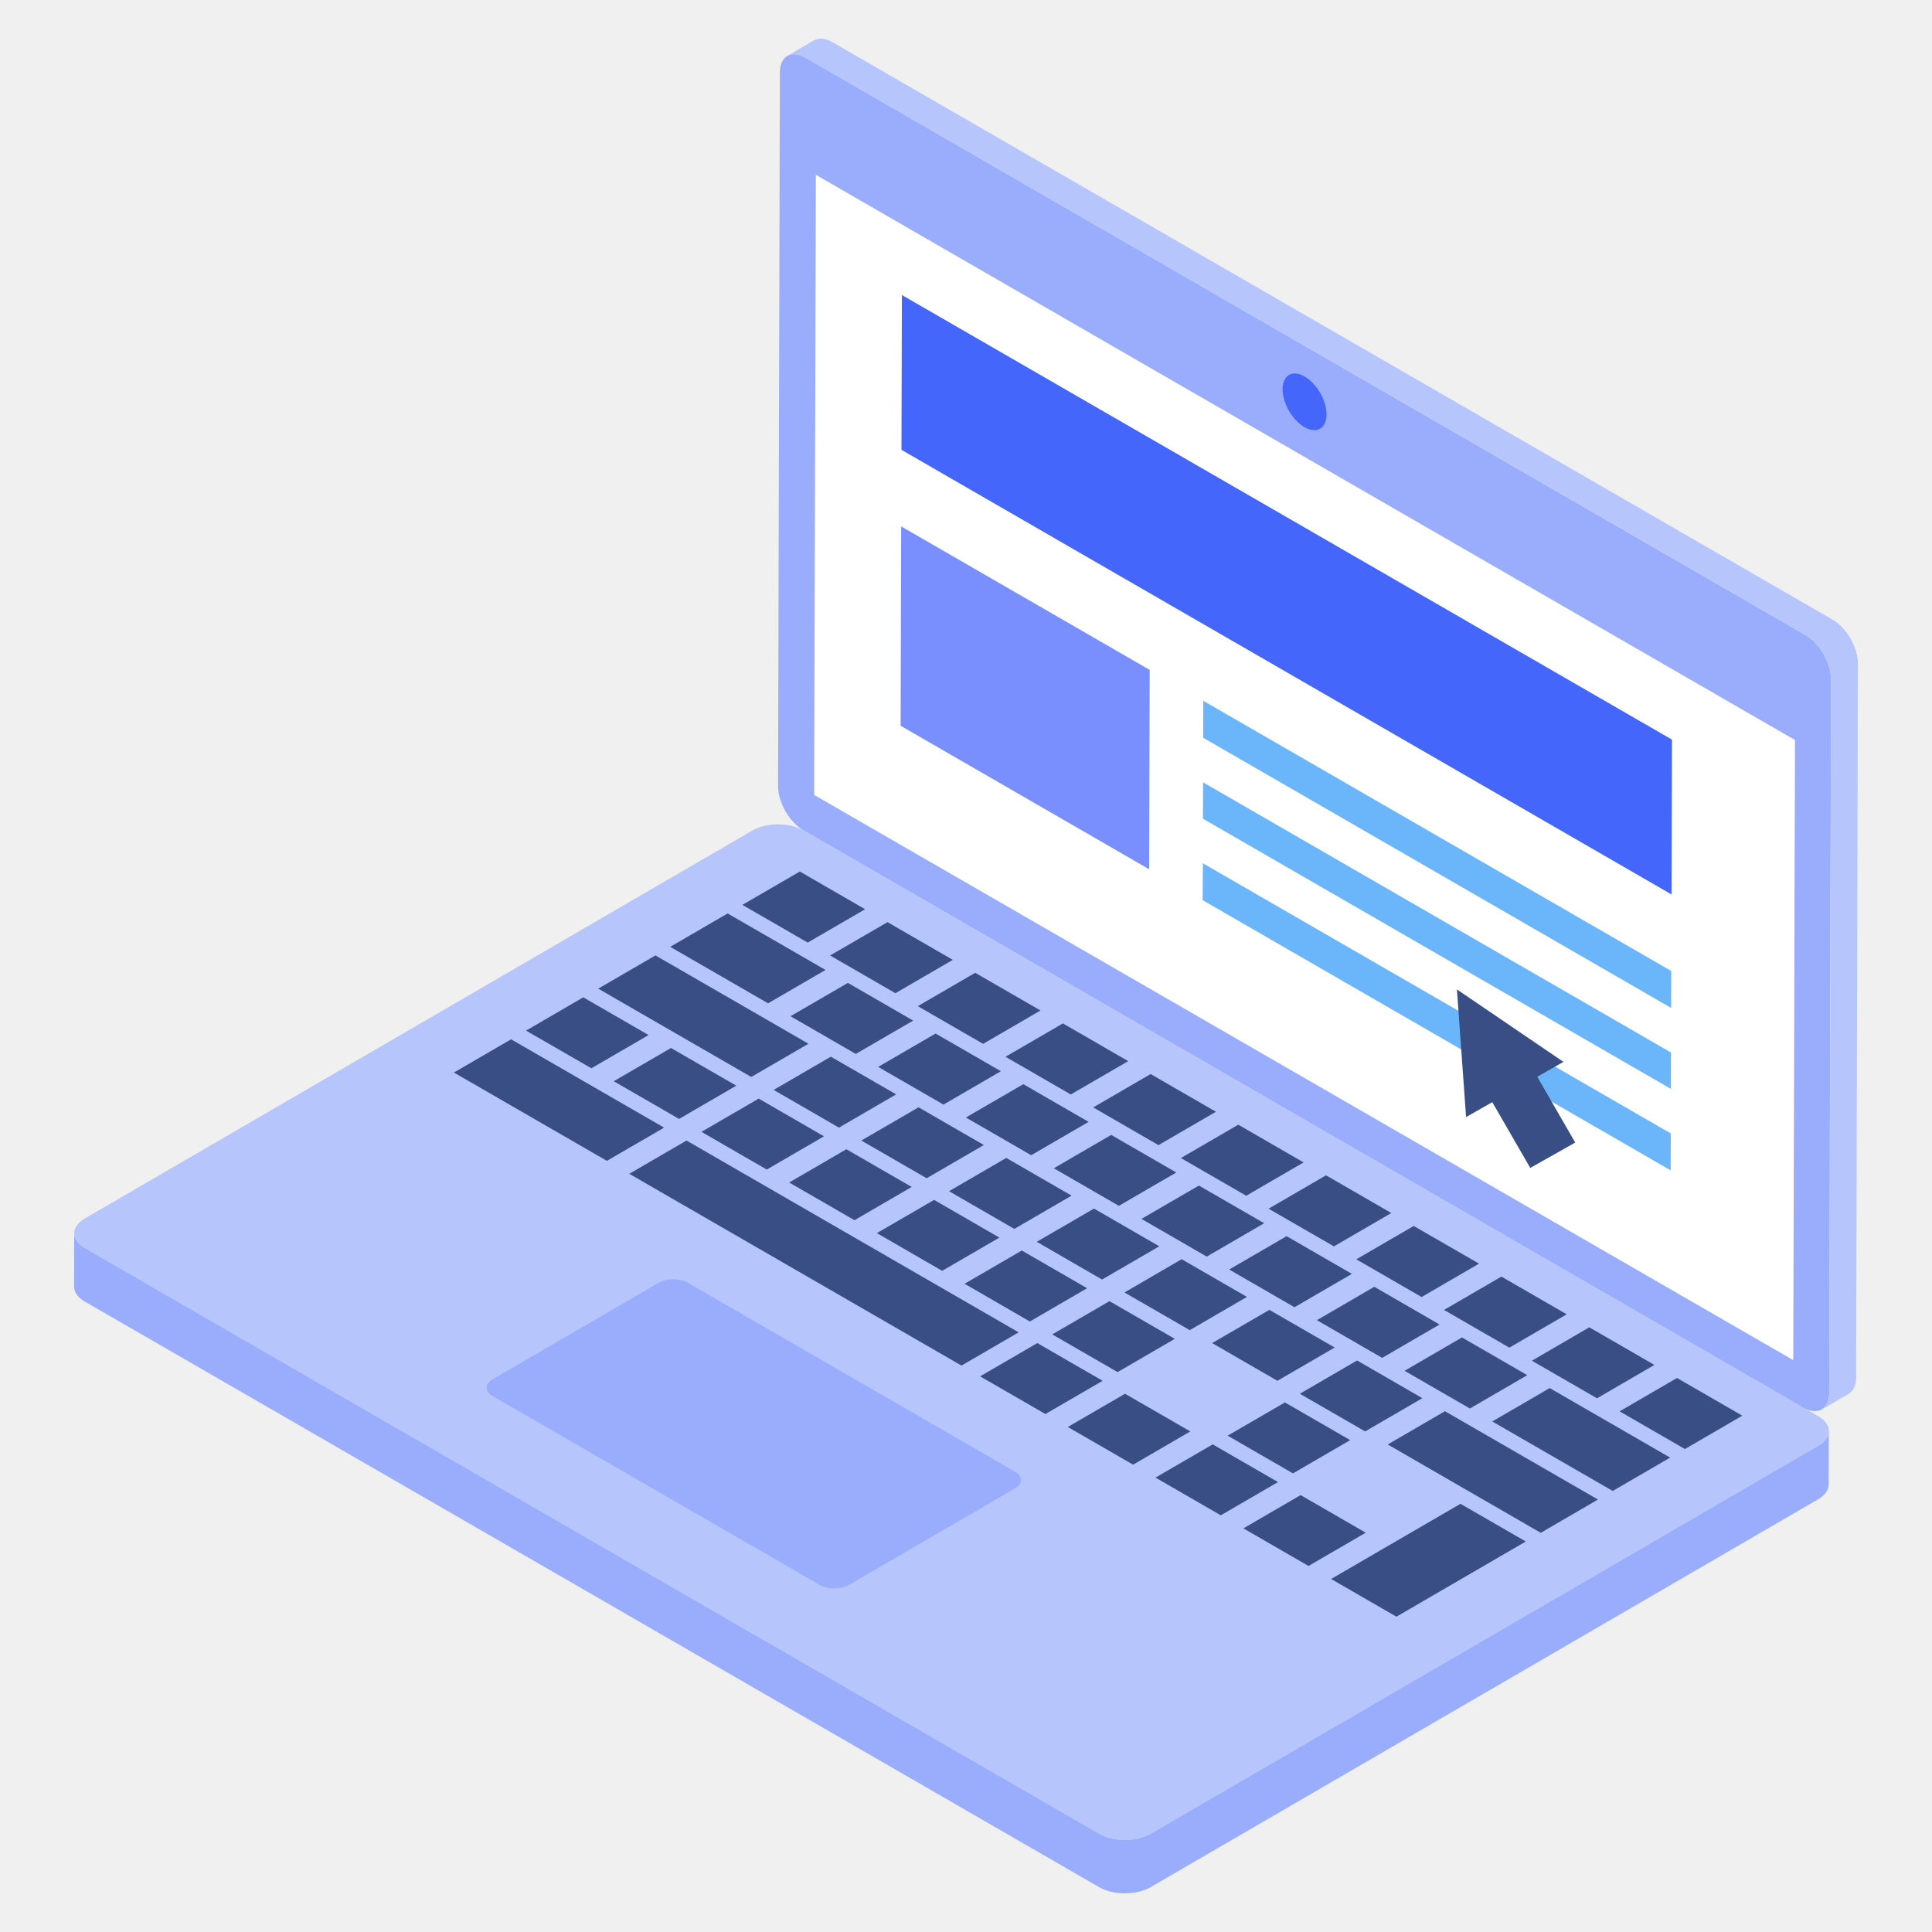
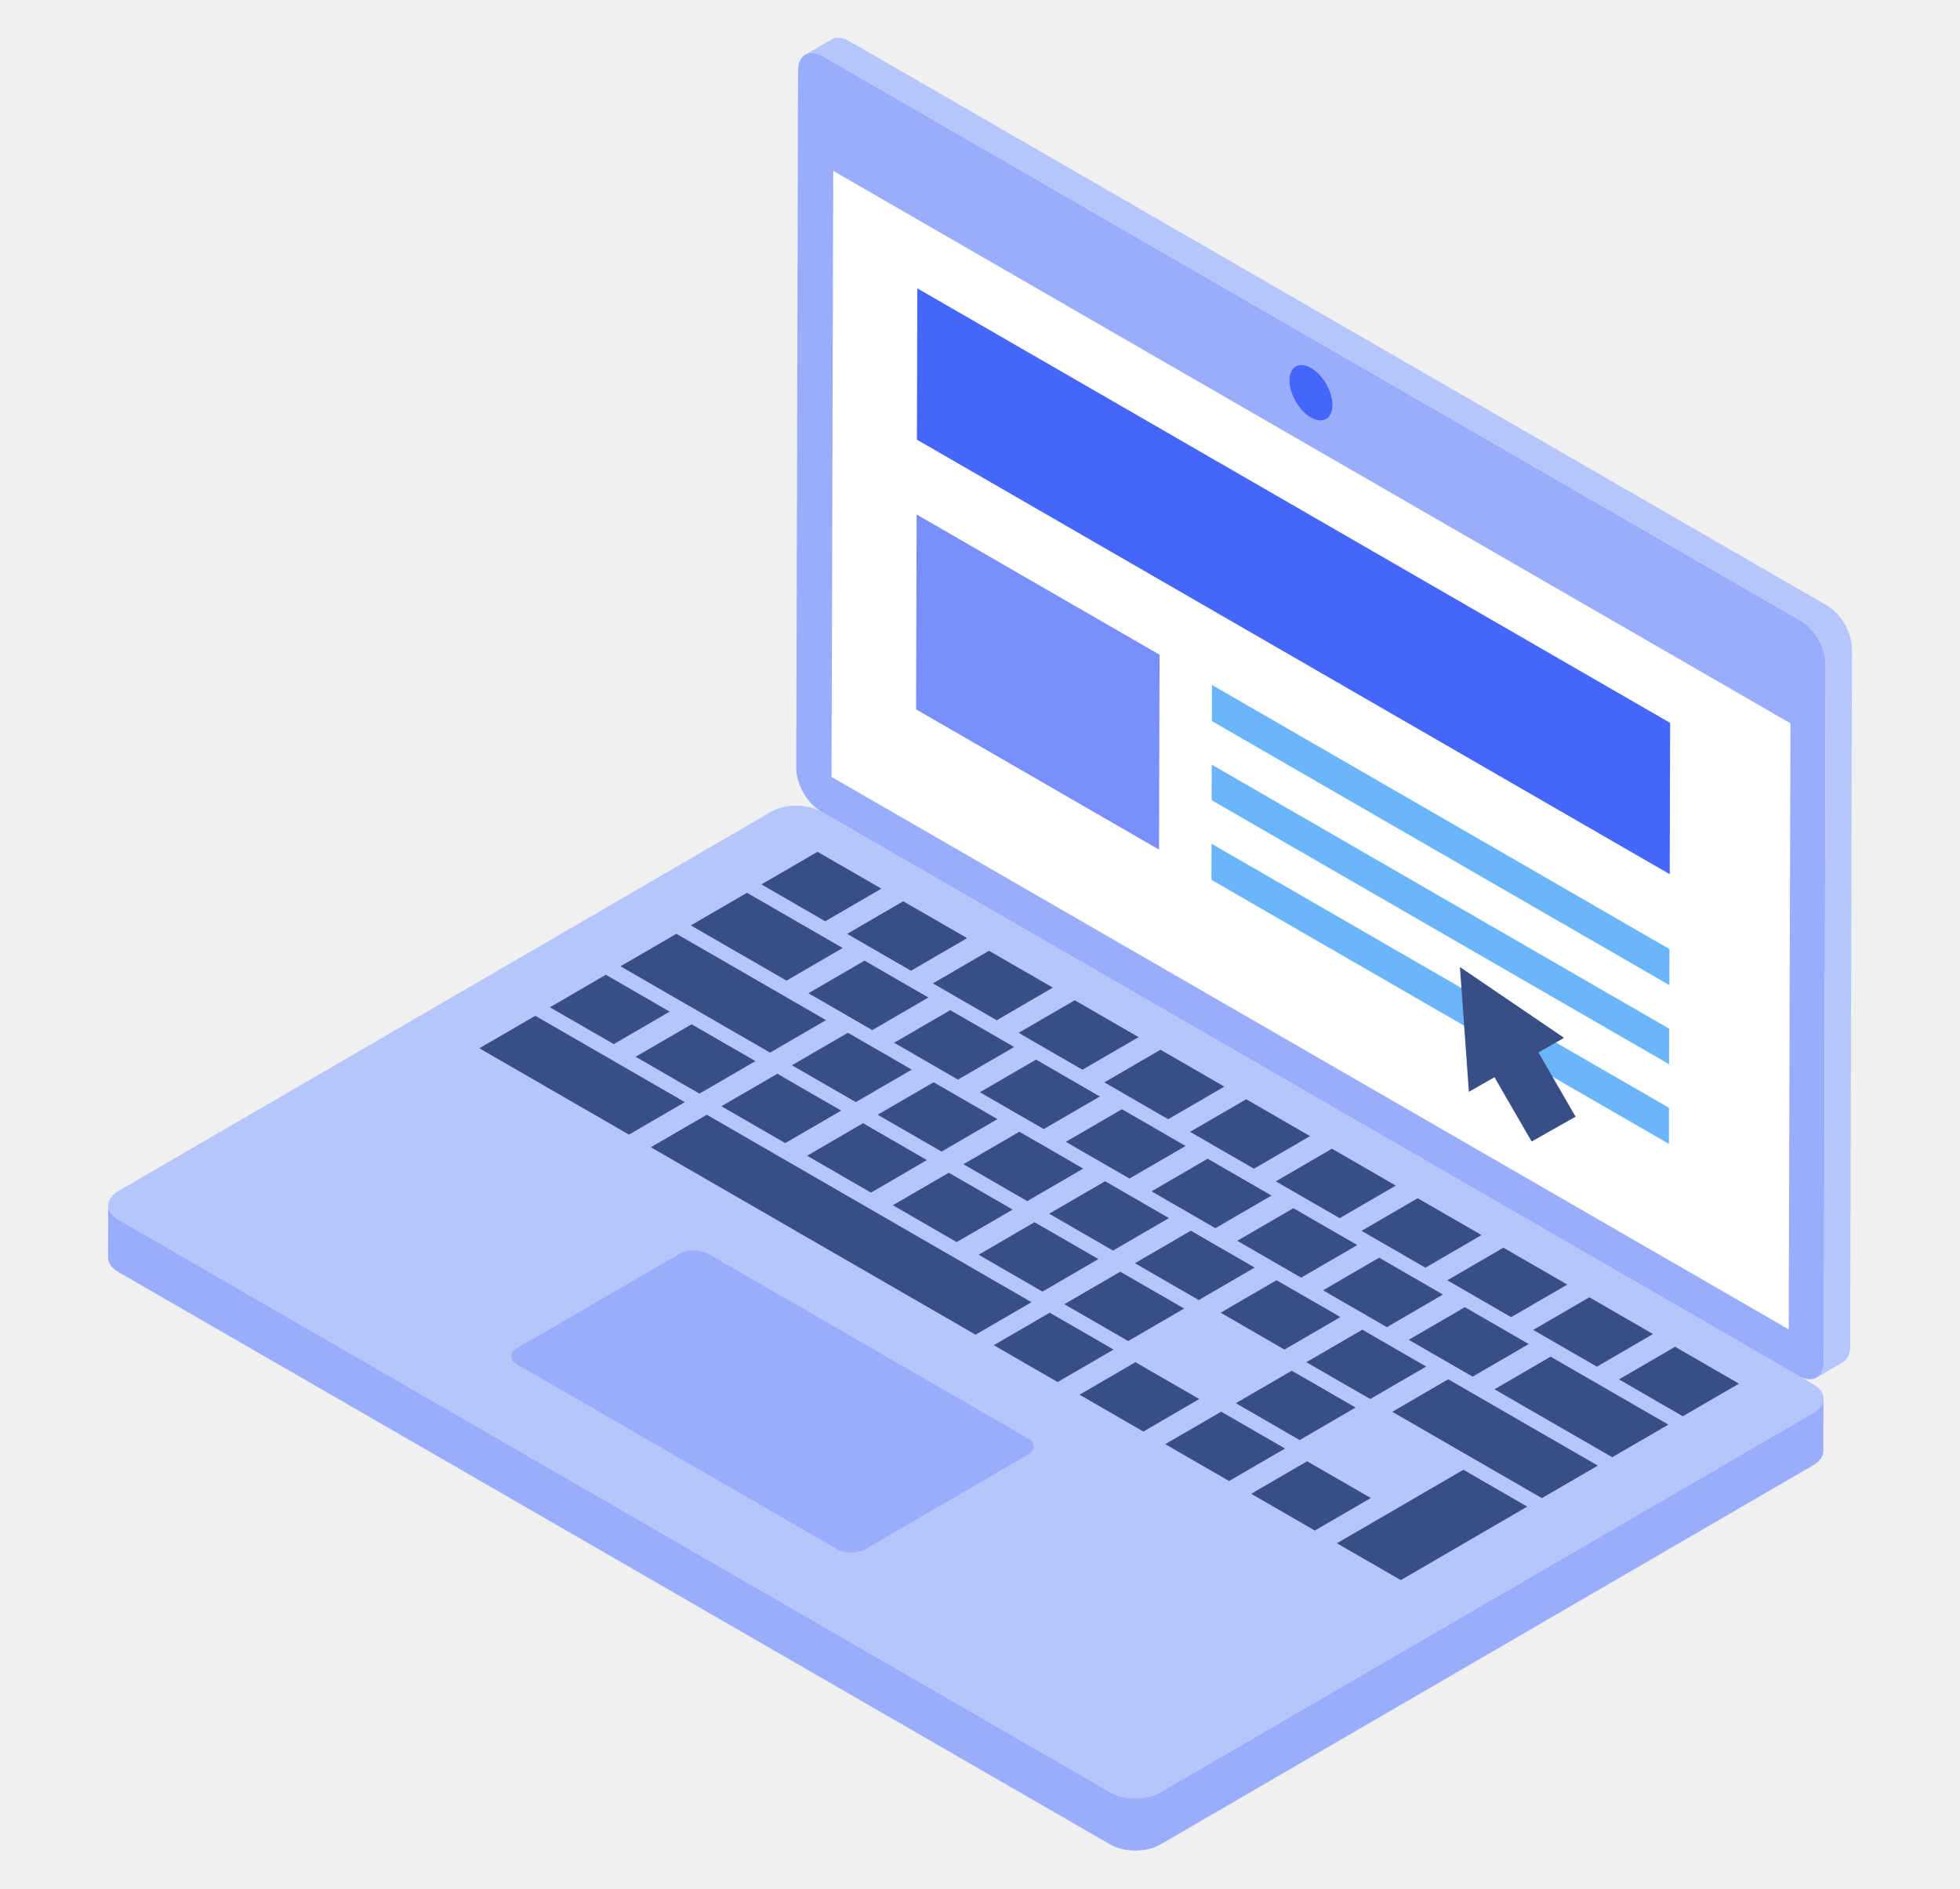
- <svg xmlns="http://www.w3.org/2000/svg" id="Layer_1" width="70%" height="70%" style="enable-background:new 0 0 50 50;" version="1.1" viewBox="0 0 50 50" xml:space="preserve">
+ <svg xmlns="http://www.w3.org/2000/svg" id="Layer_1" width="550px" height="530px" style="enable-background:new 0 0 50 50;" version="1.1" viewBox="0 0 50 50" xml:space="preserve">
  <style type="text/css">
	.st0{fill:#B7C5FD;}
	.st1{fill:#9AADFD;}
	.st2{fill:#FFFFFF;}
	.st3{fill:#3955D1;}
	.st4{fill:#4466FB;}
	.st5{fill:#AABAFD;}
	.st6{fill:#798FFE;}
	.st7{fill:#6BB5FB;}
	.st8{enable-background:new    ;}
	.st9{fill:#1B2A4F;}
	.st10{fill:url(#);}
	.st11{fill:#384E85;}
	.st12{fill:#2E4277;}
	.st13{fill:#D9DDF6;}
	.st14{fill:#535D88;}
	.st15{fill:#2B3C67;}
	.st16{fill:#8FCCFF;}
	.st17{fill:#8CA1FD;}
	.st18{opacity:0.3;}
	.st19{opacity:0.3;fill:#4466FB;}
	.st20{opacity:0.2;}
</style>
  <g>
    <g>
      <g>
        <g>
          <g>
            <g>
              <g>
                <path class="st0" d="M47.058,37.416L29.777,47.459c-0.366,0.214-0.956,0.214-1.323,0.003L2.195,32.3         c-0.366-0.21-0.366-0.553,0-0.766l17.281-10.043c0.363-0.21,0.953-0.21,1.319,0L47.055,36.649         C47.421,36.863,47.424,37.206,47.058,37.416z" />
              </g>
              <g>
                <path class="st1" d="M26.265,38.085c0.208,0.12,0.207,0.316,0,0.436l-4.296,2.497         c-0.207,0.12-0.545,0.122-0.753,0.001l-8.466-4.888c-0.208-0.12-0.207-0.316-0-0.436         l4.296-2.497c0.207-0.12,0.545-0.122,0.753-0.001L26.265,38.085z" />
              </g>
              <g>
                <path class="st1" d="M47.329,37.036l-0.003,1.384c0,0.136-0.092,0.275-0.271,0.38L29.773,48.842         c-0.366,0.21-0.956,0.21-1.323,0L2.192,33.683c-0.183-0.105-0.275-0.244-0.275-0.387         l0.003-1.38c0,0.139,0.092,0.278,0.275,0.383l26.259,15.162         c0.366,0.21,0.956,0.21,1.323-0.003l17.281-10.043C47.241,37.311,47.329,37.175,47.329,37.036z" />
              </g>
            </g>
            <g>
              <g>
                <path class="st1" d="M46.727,16.434c0.366,0.211,0.662,0.723,0.66,1.144l-0.047,18.474         c-0.001,0.418-0.299,0.59-0.665,0.379L20.796,21.49c-0.366-0.211-0.662-0.726-0.66-1.144         l0.047-18.474c0.001-0.42,0.299-0.59,0.665-0.379L46.727,16.434z" />
              </g>
              <g>
                <path class="st4" d="M33.762,9.743c0.318,0.183,0.569,0.623,0.568,0.984         c-0.001,0.361-0.254,0.509-0.572,0.326c-0.314-0.181-0.566-0.621-0.565-0.982         C33.194,9.71,33.448,9.561,33.762,9.743z" />
              </g>
              <g>
                <path class="st0" d="M48.083,17.175l-0.047,18.473c0,0.207-0.075,0.356-0.193,0.424l-0.694,0.404         c0.119-0.068,0.193-0.217,0.193-0.424l0.047-18.473c0-0.421-0.295-0.933-0.661-1.146L20.847,1.494         c-0.183-0.105-0.349-0.115-0.471-0.047l0.694-0.404c0.119-0.068,0.288-0.058,0.471,0.047         l25.88,14.942C47.788,16.243,48.083,16.755,48.083,17.175z" />
              </g>
              <g>
                <polygon class="st2" points="46.454,19.152 46.409,35.2 21.07,20.572 21.115,4.525        " />
              </g>
            </g>
          </g>
        </g>
      </g>
      <g>
        <g>
          <g>
            <polygon class="st7" points="43.251,25.129 43.249,26.085 31.138,19.093 31.141,18.137      " />
          </g>
          <g class="st8">
            <g>
              <polygon class="st7" points="43.239,29.333 43.237,30.289 31.126,23.297 31.129,22.341       " />
            </g>
            <g>
              <polygon class="st7" points="43.245,27.239 43.243,28.18 31.132,21.188 31.135,20.247       " />
            </g>
            <g>
              <polygon class="st4" points="43.27,19.141 43.259,23.148 23.33,11.642 23.341,7.635       " />
            </g>
          </g>
          <g>
            <polygon class="st6" points="29.754,17.337 29.739,22.496 23.308,18.783 23.322,13.623      " />
          </g>
        </g>
        <g>
          <polygon class="st11" points="37.705,25.606 40.462,27.481 39.784,27.867 40.767,29.569 39.603,30.226       38.62,28.524 37.942,28.91     " />
        </g>
      </g>
    </g>
    <g>
      <g>
        <polygon class="st11" points="30.002,32.254 28.521,33.114 26.831,32.138 28.312,31.278    " />
      </g>
      <g>
        <polygon class="st11" points="28.134,33.339 26.653,34.2 24.963,33.224 26.444,32.363    " />
      </g>
      <g class="st8">
        <g>
          <polygon class="st11" points="22.389,23.531 20.903,24.394 19.213,23.418 20.699,22.555     " />
        </g>
        <g>
          <polygon class="st11" points="24.659,24.841 23.173,25.704 21.483,24.728 22.968,23.865     " />
        </g>
        <g>
          <polygon class="st11" points="21.364,25.102 19.878,25.966 17.345,24.504 18.831,23.64     " />
        </g>
        <g>
          <polygon class="st11" points="26.928,26.151 25.443,27.015 23.753,26.039 25.238,25.176     " />
        </g>
        <g>
          <polygon class="st11" points="23.633,26.413 22.148,27.276 20.458,26.3 21.943,25.437     " />
        </g>
        <g>
          <polygon class="st11" points="16.785,26.787 15.305,27.647 13.614,26.672 15.095,25.811     " />
        </g>
        <g>
          <polygon class="st11" points="20.923,27.012 19.442,27.872 15.482,25.586 16.963,24.726     " />
        </g>
        <g>
          <polygon class="st11" points="29.198,27.462 27.712,28.325 26.022,27.349 27.508,26.486     " />
        </g>
        <g>
          <polygon class="st11" points="25.903,27.723 24.417,28.587 22.727,27.611 24.213,26.748     " />
        </g>
        <g>
          <polygon class="st11" points="19.055,28.097 17.574,28.958 15.884,27.982 17.365,27.122     " />
        </g>
        <g>
          <polygon class="st11" points="23.193,28.322 21.712,29.183 20.022,28.207 21.502,27.347     " />
        </g>
        <g>
          <polygon class="st11" points="31.468,28.772 29.982,29.636 28.292,28.66 29.778,27.796     " />
        </g>
        <g>
          <polygon class="st11" points="28.173,29.034 26.687,29.897 24.997,28.921 26.483,28.058     " />
        </g>
        <g>
          <polygon class="st11" points="17.187,29.183 15.706,30.043 11.747,27.757 13.227,26.897     " />
        </g>
        <g>
          <polygon class="st11" points="21.325,29.408 19.844,30.268 18.154,29.292 19.635,28.432     " />
        </g>
        <g>
          <polygon class="st11" points="25.462,29.633 23.982,30.493 22.291,29.517 23.772,28.657     " />
        </g>
        <g>
          <polygon class="st11" points="33.737,30.083 32.252,30.946 30.562,29.97 32.047,29.107     " />
        </g>
        <g>
          <polygon class="st11" points="30.442,30.344 28.957,31.207 27.272,30.235 28.757,29.371     " />
        </g>
        <g>
          <polygon class="st11" points="23.594,30.718 22.114,31.579 20.424,30.603 21.904,29.742     " />
        </g>
        <g>
          <polygon class="st11" points="27.732,30.943 26.251,31.804 24.561,30.828 26.042,29.967     " />
        </g>
        <g>
          <polygon class="st11" points="25.864,32.029 24.383,32.889 22.693,31.913 24.174,31.053     " />
        </g>
        <g>
          <polygon class="st11" points="26.363,34.481 24.883,35.341 16.286,30.378 17.767,29.517     " />
        </g>
      </g>
      <g>
        <polygon class="st11" points="33.075,38.356 31.594,39.216 29.904,38.24 31.385,37.38    " />
      </g>
      <g>
        <polygon class="st11" points="30.805,37.045 29.325,37.906 27.635,36.93 29.115,36.07    " />
      </g>
      <g>
        <polygon class="st11" points="28.536,35.735 27.055,36.595 25.365,35.62 26.846,34.759    " />
      </g>
      <g>
        <polygon class="st11" points="30.404,34.649 28.923,35.51 27.233,34.534 28.713,33.674    " />
      </g>
      <g>
        <polygon class="st11" points="32.271,33.564 30.791,34.424 29.101,33.449 30.581,32.588    " />
      </g>
      <g>
        <polygon class="st11" points="34.987,32.968 33.501,33.831 31.811,32.855 33.297,31.992    " />
      </g>
      <g>
        <polygon class="st11" points="36.007,31.393 34.522,32.256 32.831,31.281 34.317,30.417    " />
      </g>
      <g>
        <polygon class="st11" points="42.816,35.324 41.331,36.188 39.645,35.215 41.131,34.351    " />
      </g>
      <g>
        <polygon class="st11" points="43.223,37.723 41.737,38.586 38.62,36.787 40.106,35.923    " />
      </g>
      <g>
        <polygon class="st11" points="34.943,37.27 33.462,38.131 31.772,37.155 33.253,36.295    " />
      </g>
      <g>
        <polygon class="st11" points="41.355,38.808 39.874,39.669 35.915,37.383 37.395,36.522    " />
      </g>
      <g>
        <polygon class="st11" points="36.811,36.185 35.33,37.045 33.64,36.07 35.121,35.209    " />
      </g>
      <g>
        <polygon class="st11" points="39.526,35.589 38.041,36.452 36.35,35.476 37.836,34.613    " />
      </g>
      <g>
        <polygon class="st11" points="40.547,34.014 39.061,34.877 37.371,33.901 38.856,33.038    " />
      </g>
      <g>
        <polygon class="st11" points="34.541,34.874 33.06,35.735 31.37,34.759 32.851,33.899    " />
      </g>
      <g>
        <polygon class="st11" points="37.256,34.278 35.771,35.142 34.081,34.166 35.566,33.302    " />
      </g>
      <g>
        <polygon class="st11" points="38.277,32.703 36.791,33.567 35.101,32.591 36.587,31.728    " />
      </g>
      <g>
        <polygon class="st11" points="45.091,36.638 43.605,37.501 41.915,36.525 43.401,35.662    " />
      </g>
      <g>
        <polygon class="st11" points="32.717,31.657 31.231,32.521 29.541,31.545 31.027,30.682    " />
      </g>
      <g>
        <polygon class="st11" points="35.345,39.666 33.864,40.527 32.179,39.554 33.66,38.693    " />
      </g>
      <g>
        <polygon class="st11" points="39.487,39.894 36.139,41.84 34.449,40.864 37.797,38.918    " />
      </g>
    </g>
  </g>
</svg>
